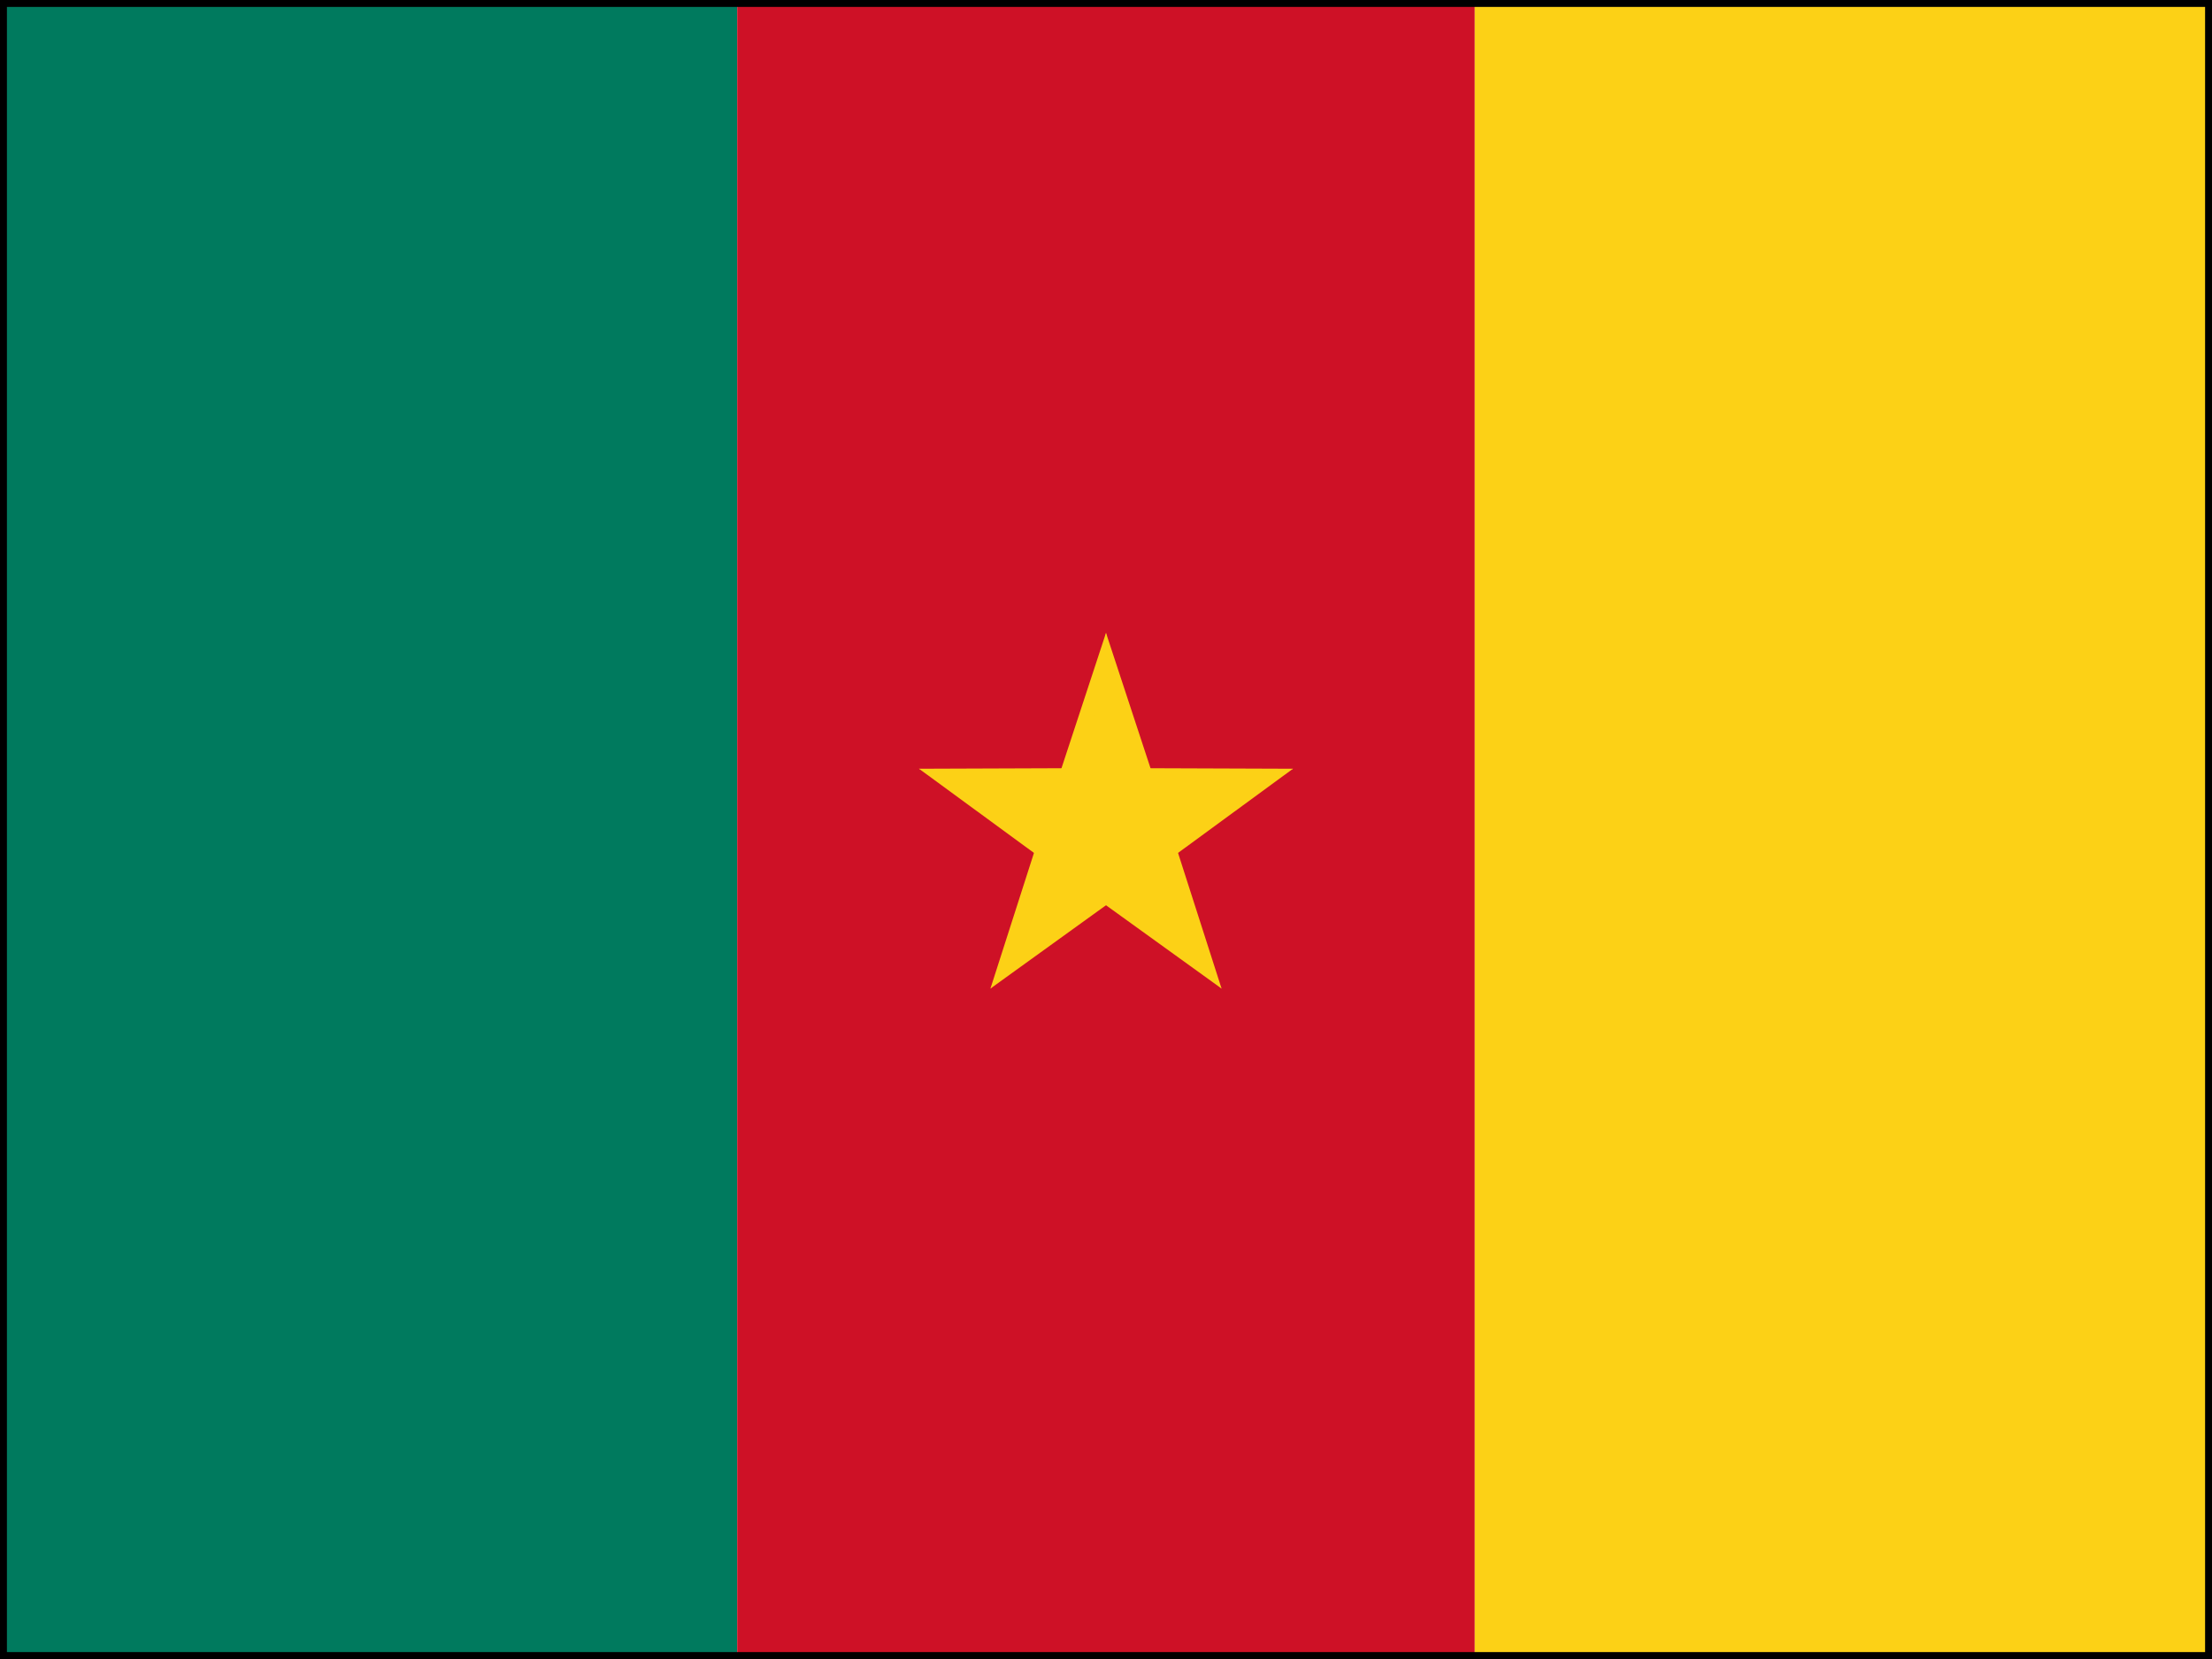
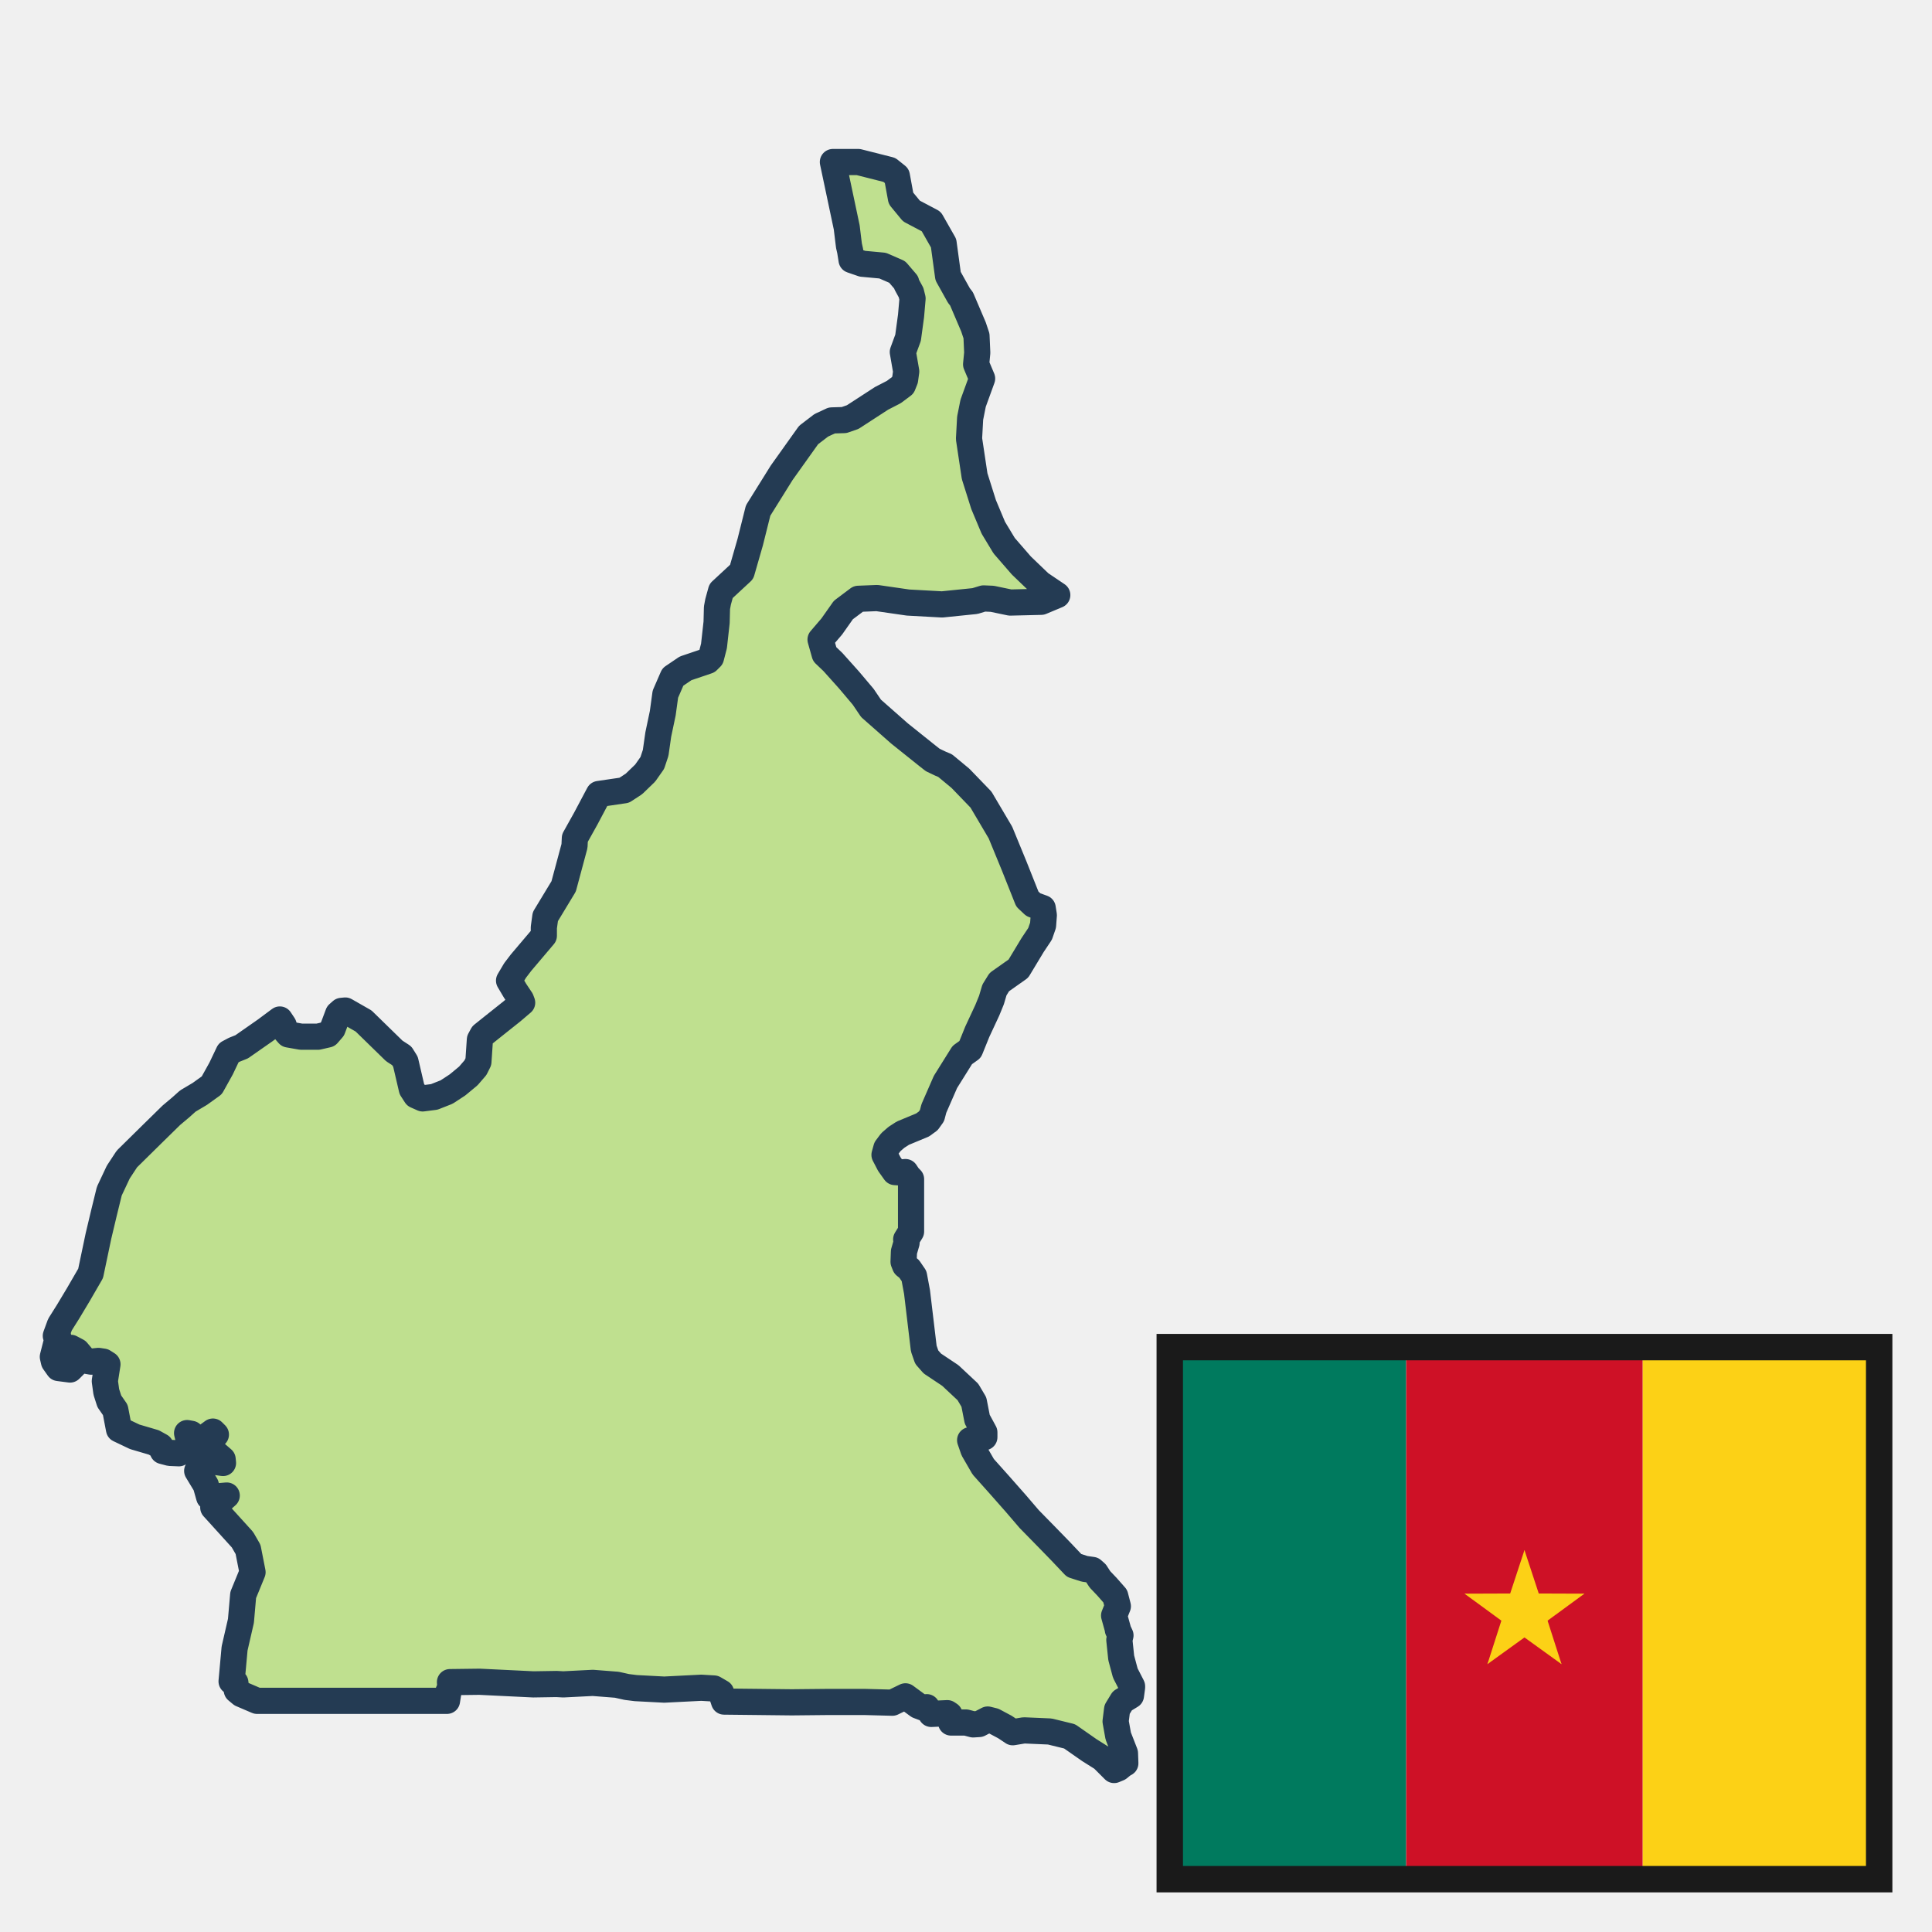
- <svg xmlns="http://www.w3.org/2000/svg" xmlns:xlink="http://www.w3.org/1999/xlink" id="flag-icons-cm" viewBox="0 0 640 480" data-copyright="© 2026 Sensory App House">
-   <path fill="#007a5e" d="M0 0h213.3v480H0z" />
-   <path fill="#ce1126" d="M213.3 0h213.4v480H213.3z" />
-   <path fill="#fcd116" d="M426.7 0H640v480H426.7z" />
-   <g fill="#fcd116" transform="translate(320 240)scale(7.1111)">
-     <g id="cm-b">
-       <path id="cm-a" d="M0-8-2.5-.4 1.3.9z" />
-       <use xlink:href="#cm-a" width="100%" height="100%" transform="scale(-1 1)" />
+ <svg xmlns="http://www.w3.org/2000/svg" xmlns:xlink="http://www.w3.org/1999/xlink" viewBox="0 0 512 512">
+   <g transform="translate(-96.69 2.31) scale(0.991)">
+     <path d="M 112.5 354.9 L 113.6 351.9 L 115.8 348.4 L 118.5 343.9 L 121.8 338.2 L 123.9 328.2 L 125.4 321.9 L 126.8 316.2 L 129.2 311.1 L 131.5 307.6 L 138.3 300.9 L 143.4 295.9 L 145.9 293.8 L 147.8 292.1 L 151.0 290.2 L 154.2 287.9 L 156.7 283.4 L 158.7 279.2 L 160.2 278.4 L 162.2 277.6 L 168.5 273.2 L 172.4 270.3 L 173.4 271.8 L 174.0 273.5 L 174.7 274.3 L 178.1 274.9 L 182.6 274.9 L 185.2 274.3 L 186.5 272.8 L 188.0 268.8 L 188.9 268.0 L 189.9 267.9 L 194.8 270.7 L 198.9 274.7 L 203.0 278.7 L 205.0 280.0 L 206.0 281.6 L 207.7 288.9 L 208.8 290.6 L 210.6 291.4 L 213.7 291.0 L 217.0 289.7 L 219.9 287.8 L 222.8 285.4 L 224.7 283.2 L 225.5 281.6 L 225.9 275.7 L 226.6 274.4 L 229.6 272.0 L 234.5 268.1 L 237.2 265.8 L 236.9 265.0 L 235.3 262.6 L 233.7 259.9 L 235.3 257.2 L 236.9 255.1 L 243.0 247.9 L 243.0 245.7 L 243.4 242.8 L 248.3 234.7 L 251.2 223.9 L 251.3 221.8 L 254.2 216.6 L 257.7 210.0 L 264.5 209.0 L 267.1 207.3 L 270.1 204.4 L 272.0 201.7 L 272.9 199.0 L 273.6 194.1 L 274.8 188.4 L 275.5 183.3 L 277.5 178.7 L 280.9 176.4 L 286.8 174.4 L 287.7 173.5 L 288.5 170.4 L 289.2 164.1 L 289.3 160.2 L 289.6 158.6 L 290.4 155.7 L 295.9 150.6 L 298.2 142.6 L 300.3 134.2 L 306.6 124.1 L 313.8 114.0 L 317.2 111.4 L 320.0 110.1 L 323.3 110.0 L 325.6 109.2 L 333.3 104.2 L 336.6 102.5 L 339.0 100.7 L 339.6 99.2 L 339.9 97.0 L 339.0 91.8 L 340.4 88.0 L 341.2 82.1 L 341.6 77.5 L 341.2 75.9 L 340.0 73.7 L 339.9 73.2 L 337.5 70.4 L 333.6 68.7 L 328.2 68.2 L 325.3 67.2 L 324.9 64.7 L 324.6 63.4 L 324.4 61.8 L 324.0 58.5 L 320.3 41.0 L 327.1 41.0 L 335.4 43.1 L 337.4 44.7 L 338.5 50.7 L 341.3 54.1 L 346.6 56.9 L 349.9 62.7 L 351.1 71.5 L 354.0 76.7 L 354.7 77.6 L 357.9 85.1 L 358.7 87.5 L 358.9 92.0 L 358.6 95.1 L 360.2 98.9 L 357.8 105.5 L 357.0 109.5 L 356.7 115.0 L 358.2 125.0 L 360.6 132.6 L 363.2 138.8 L 366.1 143.6 L 370.7 148.9 L 375.7 153.7 L 380.3 156.8 L 376.0 158.6 L 367.7 158.8 L 362.9 157.8 L 360.6 157.7 L 358.3 158.4 L 349.5 159.3 L 340.4 158.8 L 332.1 157.6 L 327.1 157.8 L 323.1 160.8 L 320.0 165.2 L 317.0 168.7 L 318.1 172.6 L 320.3 174.7 L 324.6 179.5 L 328.4 184.0 L 330.5 187.1 L 338.1 193.8 L 345.6 199.8 L 347.0 200.9 L 349.1 201.9 L 350.3 202.4 L 354.4 205.8 L 359.9 211.5 L 365.1 220.3 L 368.8 229.3 L 372.3 238.1 L 373.9 239.6 L 376.4 240.5 L 376.7 242.4 L 376.5 245.1 L 375.7 247.4 L 373.7 250.4 L 369.9 256.7 L 364.8 260.3 L 363.5 262.4 L 362.7 265.1 L 361.6 267.8 L 358.9 273.6 L 357.0 278.3 L 354.9 279.8 L 350.4 287.0 L 347.3 294.1 L 346.8 296.0 L 345.8 297.4 L 344.3 298.5 L 339.0 300.7 L 337.3 301.8 L 335.8 303.1 L 334.6 304.7 L 334.1 306.5 L 335.4 309.0 L 336.9 311.1 L 338.4 311.2 L 339.7 311.1 L 340.5 312.3 L 341.2 313.0 L 341.2 327.0 L 339.9 329.1 L 340.0 330.0 L 339.3 332.4 L 339.2 335.1 L 339.6 336.1 L 340.7 337.0 L 342.0 338.9 L 342.8 343.2 L 344.6 358.3 L 345.4 360.6 L 346.9 362.3 L 351.7 365.5 L 356.4 369.9 L 358.0 372.6 L 358.9 377.2 L 360.8 380.7 L 360.8 382.0 L 359.9 382.4 L 358.2 382.5 L 357.0 382.8 L 357.9 385.4 L 360.5 389.9 L 364.7 394.6 L 369.2 399.7 L 372.8 403.9 L 377.5 408.7 L 381.1 412.4 L 384.8 416.3 L 387.6 417.2 L 389.7 417.5 L 390.6 418.3 L 391.7 420.0 L 393.6 422.0 L 395.8 424.5 L 396.5 427.2 L 395.5 429.7 L 396.5 433.3 L 396.5 433.5 L 397.2 435.0 L 396.9 436.2 L 397.4 441.0 L 398.5 445.1 L 400.3 448.6 L 400.3 448.9 L 400.0 451.1 L 397.7 452.5 L 396.3 454.8 L 395.9 458.0 L 396.6 461.9 L 398.4 466.5 L 398.5 469.2 L 397.8 469.6 L 396.7 470.5 L 395.5 471.0 L 392.4 467.9 L 388.9 465.7 L 383.6 462.0 L 378.3 460.7 L 371.4 460.4 L 368.4 460.9 L 366.3 459.5 L 363.3 457.9 L 361.7 457.5 L 359.4 458.7 L 357.8 458.8 L 355.9 458.3 L 351.9 458.3 L 351.5 456.2 L 350.9 455.8 L 346.6 456.0 L 345.4 454.2 L 344.7 454.4 L 343.1 453.8 L 339.7 451.3 L 336.2 453.0 L 328.7 452.8 L 319.2 452.8 L 309.3 452.9 L 300.3 452.8 L 291.2 452.7 L 290.4 450.3 L 288.5 449.2 L 285.1 449.0 L 275.2 449.5 L 267.6 449.1 L 265.2 448.8 L 262.5 448.2 L 256.1 447.7 L 248.2 448.1 L 246.4 448.0 L 240.2 448.1 L 225.8 447.4 L 217.9 447.5 L 218.0 449.0 L 217.5 450.0 L 217.1 452.5 L 208.4 452.5 L 196.9 452.5 L 186.0 452.5 L 178.7 452.5 L 166.3 452.5 L 162.1 450.7 L 160.9 449.7 L 160.6 448.4 L 160.5 447.6 L 159.5 447.3 L 160.3 438.5 L 162.0 431.1 L 162.6 424.2 L 165.1 418.1 L 163.9 412.0 L 162.4 409.4 L 154.6 400.8 L 158.2 397.6 L 153.5 398.0 L 152.6 394.8 L 150.3 391.0 L 151.6 390.4 L 153.0 388.3 L 157.2 388.9 L 157.1 387.9 L 153.4 384.7 L 153.8 383.0 L 155.3 381.3 L 154.5 380.5 L 151.9 382.4 L 150.0 382.3 L 148.7 381.1 L 147.6 380.9 L 148.2 383.4 L 146.8 385.5 L 145.4 386.3 L 143.0 386.2 L 141.1 385.7 L 140.5 384.4 L 138.7 383.4 L 133.6 381.9 L 129.4 379.9 L 128.4 374.7 L 126.8 372.4 L 126.0 369.9 L 125.6 367.0 L 126.3 362.5 L 125.2 361.8 L 123.9 361.6 L 122.0 361.8 L 120.3 361.5 L 118.2 359.0 L 116.5 358.1 L 117.6 362.6 L 116.3 363.9 L 113.2 363.5 L 112.0 361.8 L 111.7 360.5 L 113.1 355.0 L 112.5 354.9 Z" fill="#bfe08f" stroke="#243b53" stroke-width="7" stroke-linejoin="round" fill-rule="evenodd" />
+   </g>
+   <rect x="310" y="357" width="188" height="141" fill="#ffffff" />
+   <g transform="translate(310 357) scale(0.29375)">
+     <path fill="#007a5e" d="M0 0h213.3v480H0z" />
+     <path fill="#ce1126" d="M213.3 0h213.4v480H213.3z" />
+     <path fill="#fcd116" d="M426.7 0H640v480H426.7z" />
+     <g fill="#fcd116" transform="translate(320 240)scale(7.1111)">
+       <g id="cm-b">
+         <path id="cm-a" d="M0-8-2.5-.4 1.3.9z" />
+         <use xlink:href="#cm-a" width="100%" height="100%" transform="scale(-1 1)" />
+       </g>
+       <use xlink:href="#cm-b" width="100%" height="100%" transform="rotate(72)" />
+       <use xlink:href="#cm-b" width="100%" height="100%" transform="rotate(144)" />
+       <use xlink:href="#cm-b" width="100%" height="100%" transform="rotate(-144)" />
+       <use xlink:href="#cm-b" width="100%" height="100%" transform="rotate(-72)" />
    </g>
-     <use xlink:href="#cm-b" width="100%" height="100%" transform="rotate(72)" />
-     <use xlink:href="#cm-b" width="100%" height="100%" transform="rotate(144)" />
-     <use xlink:href="#cm-b" width="100%" height="100%" transform="rotate(-144)" />
-     <use xlink:href="#cm-b" width="100%" height="100%" transform="rotate(-72)" />
+     <rect x="1" y="1" width="638" height="478" fill="none" stroke="#000000" stroke-width="2" />
  </g>
-   <rect x="1" y="1" width="638" height="478" fill="none" stroke="#000000" stroke-width="2" />
+   <rect x="310" y="357" width="188" height="141" fill="none" stroke="#1a1a1a" stroke-width="7" />
</svg>
